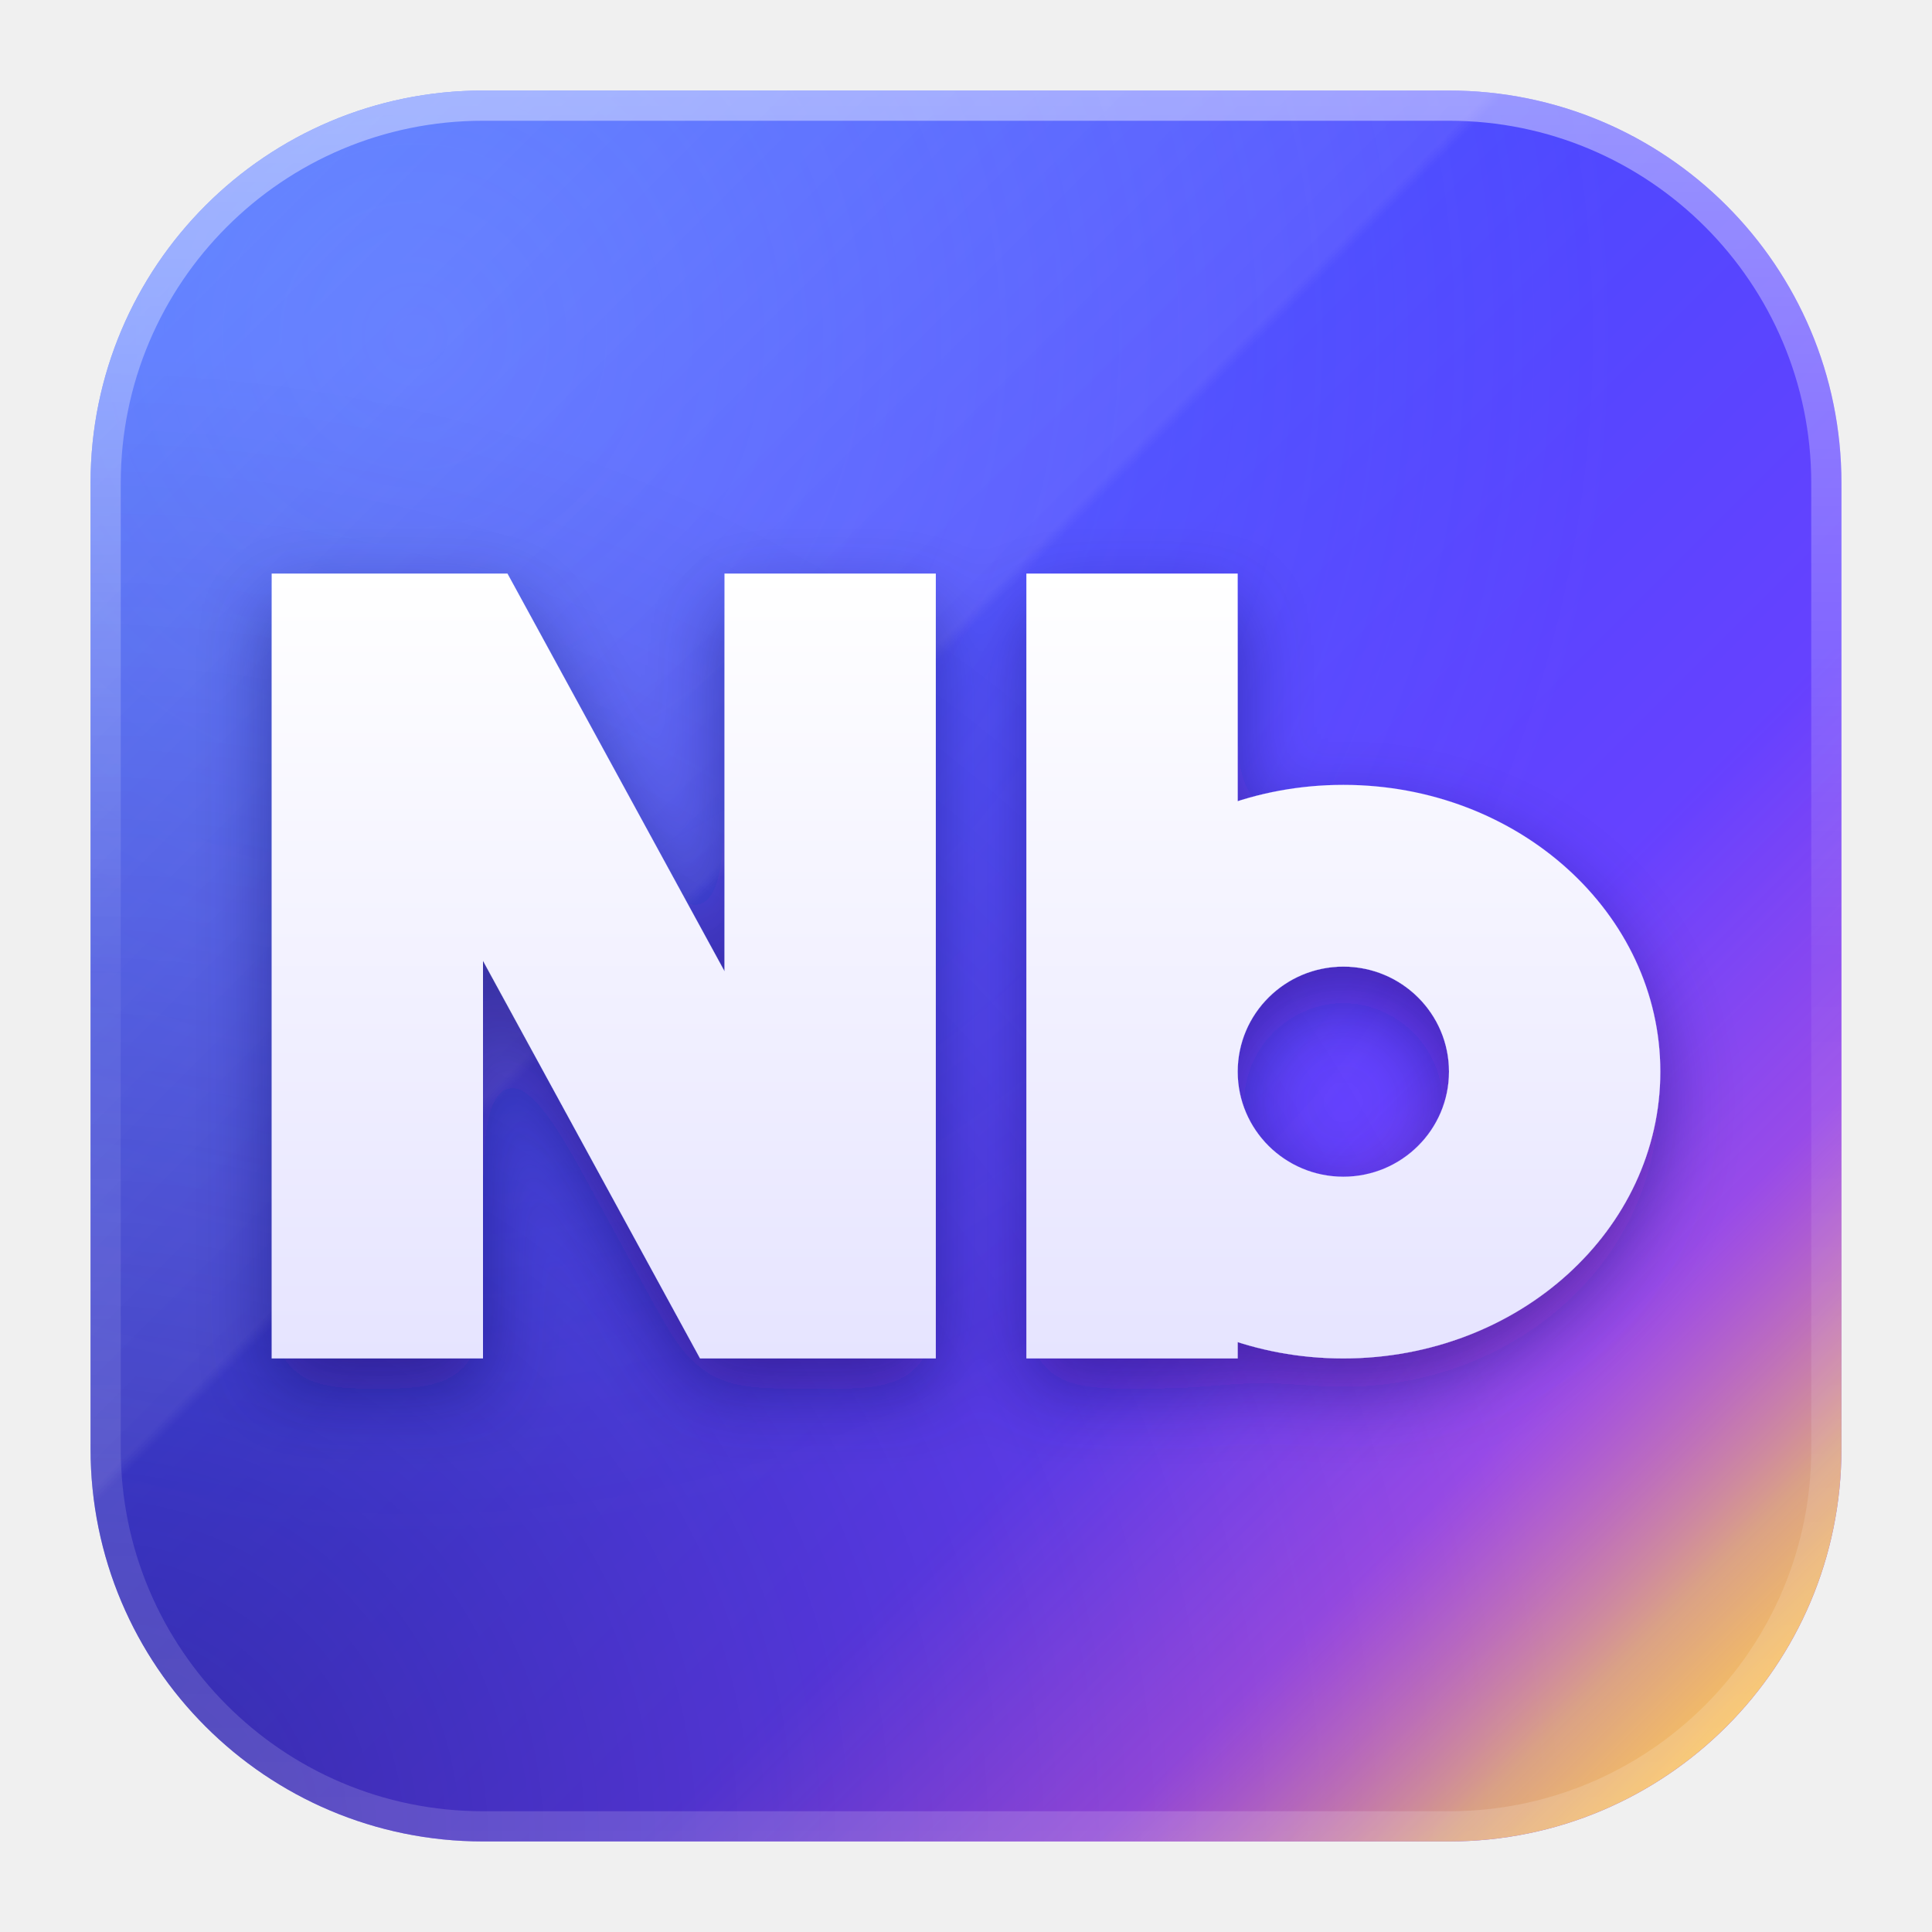
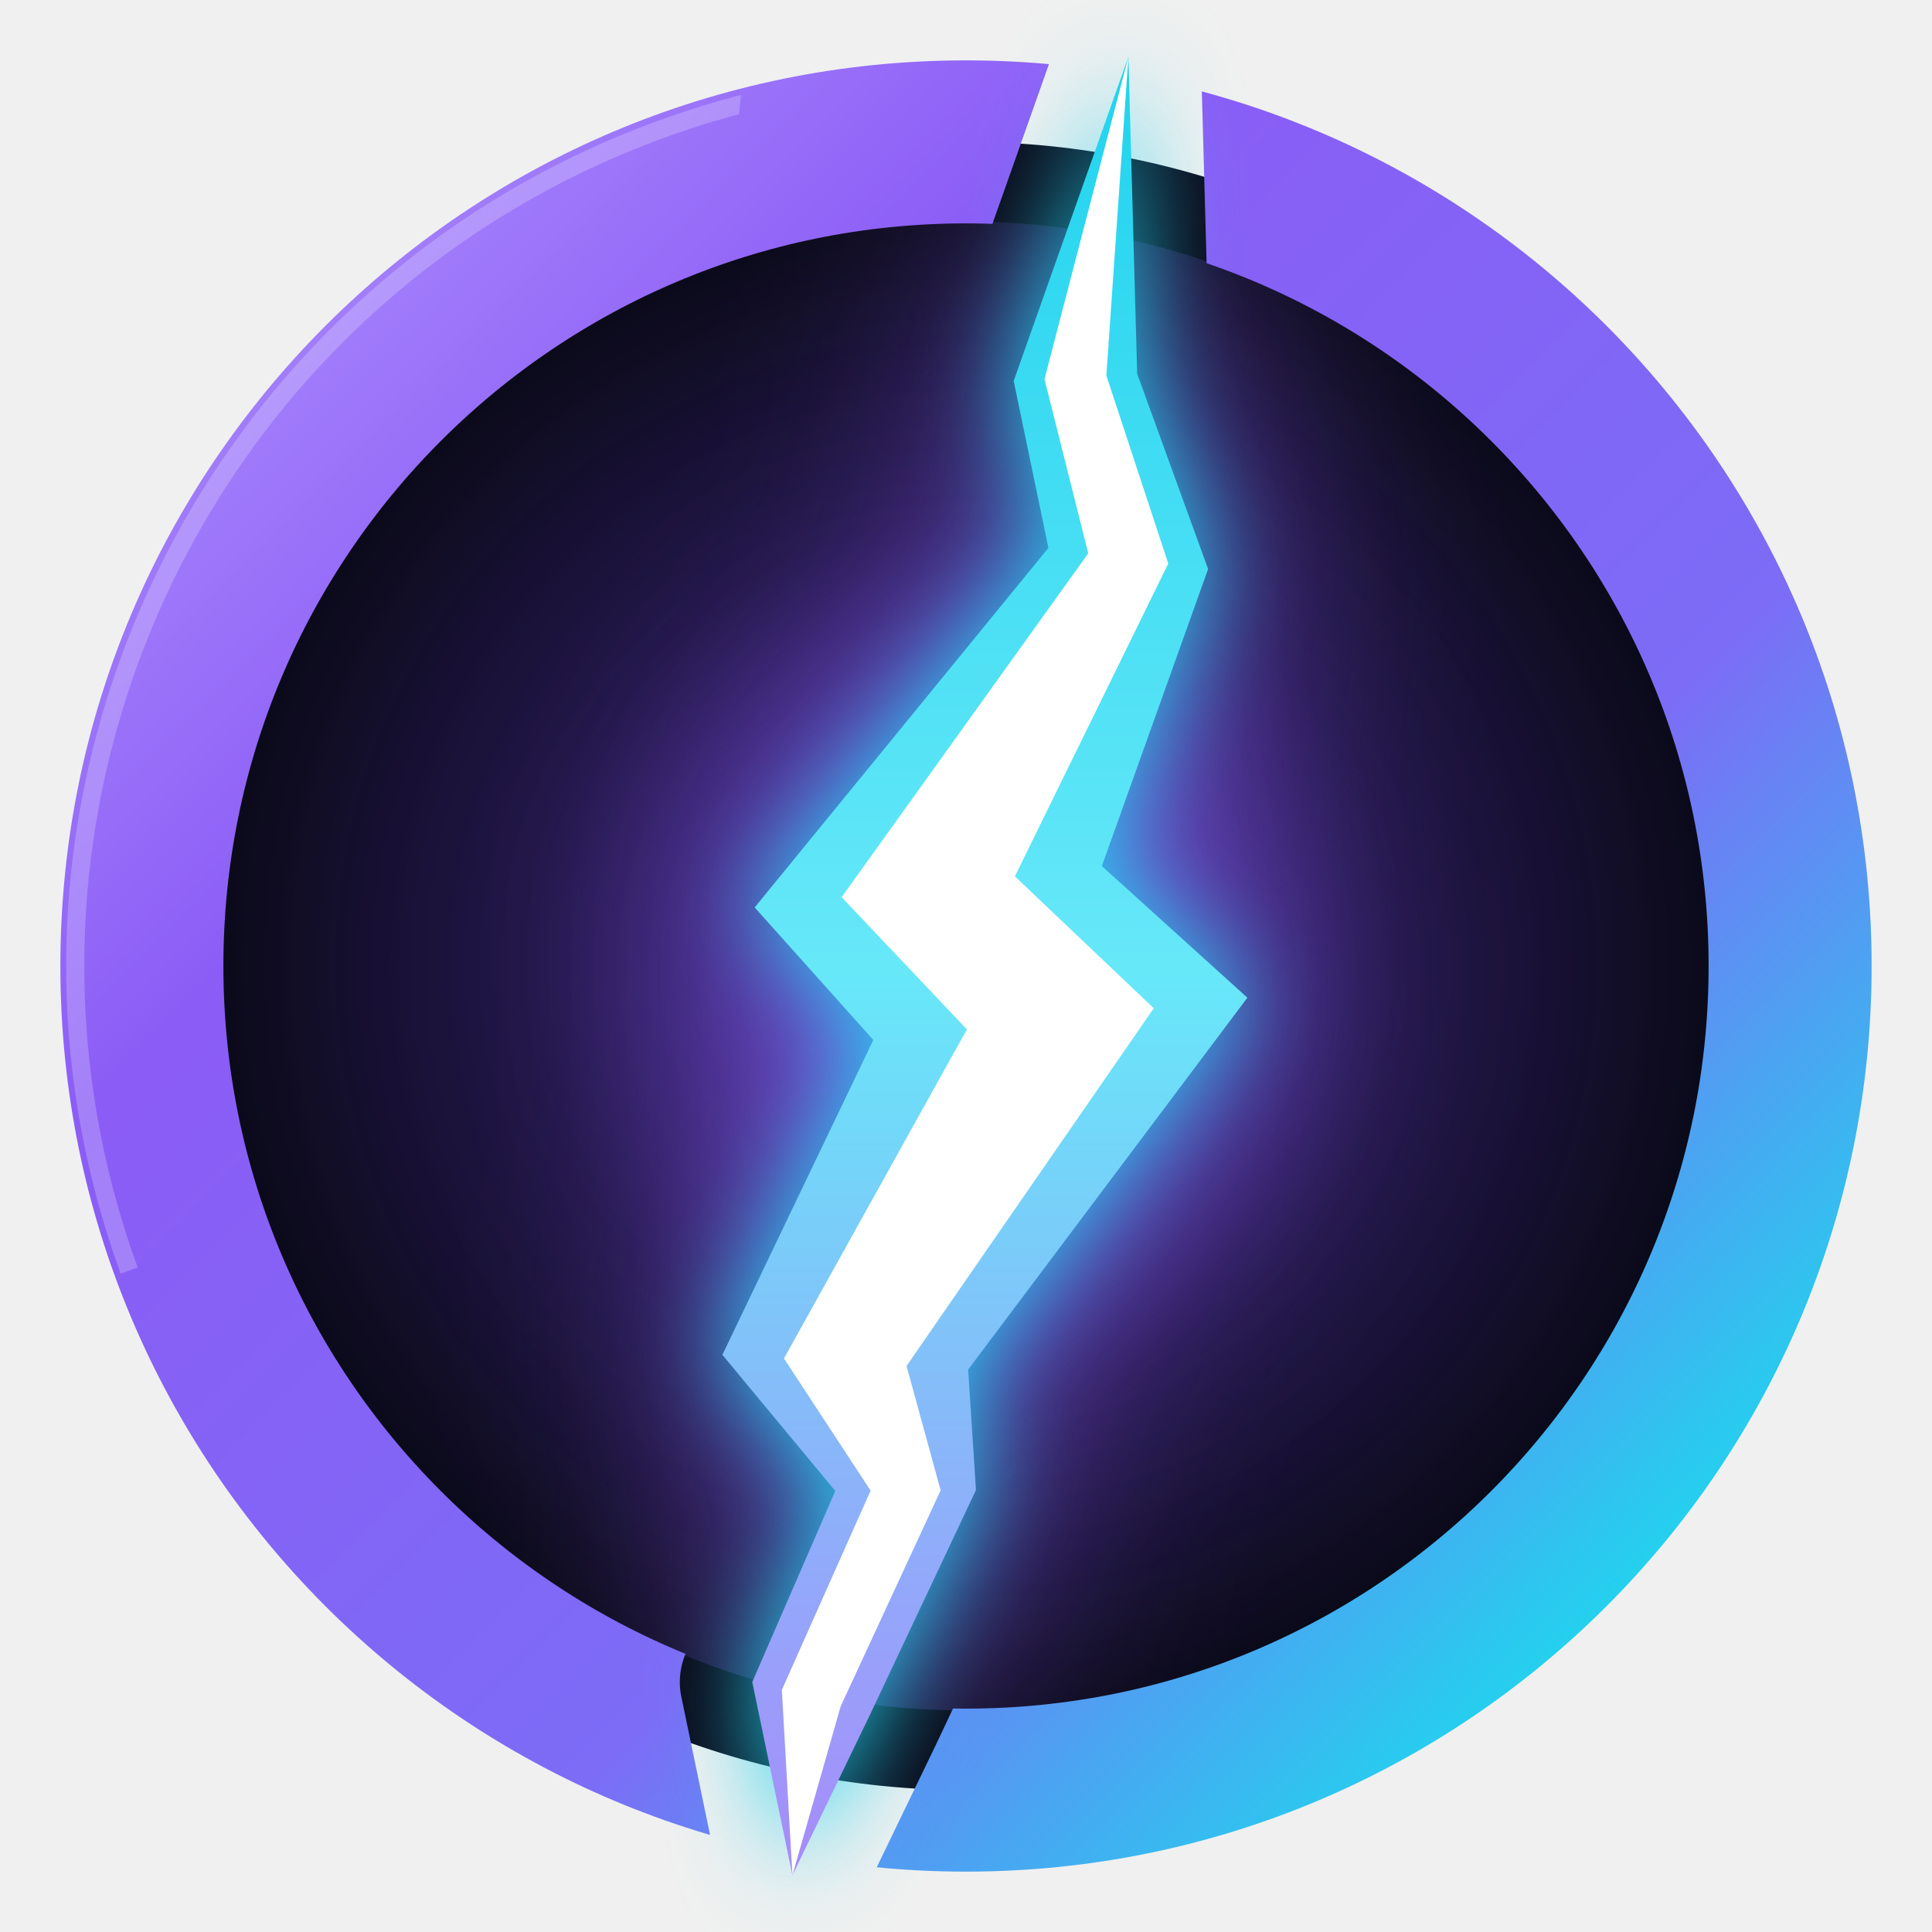
<svg xmlns="http://www.w3.org/2000/svg" viewBox="0 0 64 64">
  <defs>
-     <linearGradient id="nb-base" x1="3" y1="3" x2="61" y2="61" gradientUnits="userSpaceOnUse">
-       <stop offset="0" stop-color="#2B5BFF" />
-       <stop offset="0.5" stop-color="#5546FF" />
-       <stop offset="0.85" stop-color="#7A3CFF" />
+     <linearGradient id="rf-ring" x1="2" y1="2" x2="62" y2="62" gradientUnits="userSpaceOnUse">
+       <stop offset="0" stop-color="#B69CFF" />
+       <stop offset="0.3" stop-color="#8B5CF6" />
+       <stop offset="0.62" stop-color="#7C6CF6" />
+       <stop offset="0.86" stop-color="#22D3EE" />
    </linearGradient>
-     <linearGradient id="nb-gold" x1="61" y1="61" x2="38.96" y2="38.96" gradientUnits="userSpaceOnUse">
-       <stop offset="0.14" stop-color="#FFC857" stop-opacity="1" />
-       <stop offset="0.3" stop-color="#FFC857" stop-opacity="0.72" />
-       <stop offset="0.56" stop-color="#FF6FA8" stop-opacity="0.26" />
-       <stop offset="0.9" stop-color="#FF6FA8" stop-opacity="0" />
+     <radialGradient id="rf-portal" cx="32" cy="32" r="24.6" gradientUnits="userSpaceOnUse">
+       <stop offset="0" stop-color="#2A1766" />
+       <stop offset="0.55" stop-color="#140D33" />
+       <stop offset="1" stop-color="#0B0A1A" />
+     </radialGradient>
+     <linearGradient id="rf-core" x1="0" y1="2.5" x2="0" y2="61.88" gradientUnits="userSpaceOnUse">
+       <stop offset="0" stop-color="#22D3EE" />
+       <stop offset="0.5" stop-color="#67E8F9" />
+       <stop offset="1" stop-color="#A78BFA" />
    </linearGradient>
-     <radialGradient id="nb-depth" cx="3" cy="61" r="49.3" gradientUnits="userSpaceOnUse">
-       <stop offset="0" stop-color="#0B0738" stop-opacity="0.42" />
-       <stop offset="1" stop-color="#0B0738" stop-opacity="0" />
+     <mask id="rf-cut" maskUnits="userSpaceOnUse" x="0" y="0" width="64" height="64">
+       <rect width="64" height="64" fill="#fff" />
+       <path d="M37.38 1.88L33.58 12.62L34.73 18.15L25 30.06L28.93 34.45L23.93 44.88L27.67 49.39L24.92 55.72L26.25 62.12L26.25 62.12L28.83 56.78L32.33 49.36L32.07 45.37L41.32 33.05L36.5 28.69L40.02 18.85L37.67 12.38L37.38 1.88Z" fill="#000" stroke="#000" stroke-width="4.8" stroke-linejoin="round" />
+     </mask>
+     <radialGradient id="rf-bloom" cx="32" cy="32" r="24.6" gradientUnits="userSpaceOnUse">
+       <stop offset="0" stop-color="#8B5CF6" stop-opacity="0.55" />
+       <stop offset="0.6" stop-color="#8B5CF6" stop-opacity="0.12" />
+       <stop offset="1" stop-color="#8B5CF6" stop-opacity="0" />
    </radialGradient>
-     <radialGradient id="nb-bloom" cx="13.73" cy="11.12" r="40.02" gradientUnits="userSpaceOnUse">
-       <stop offset="0" stop-color="#8FB0FF" stop-opacity="0.24" />
-       <stop offset="1" stop-color="#8FB0FF" stop-opacity="0" />
-     </radialGradient>
-     <linearGradient id="nb-sheen" x1="3" y1="3" x2="61" y2="61" gradientUnits="userSpaceOnUse">
-       <stop offset="0" stop-color="#FFFFFF" stop-opacity="0.20" />
-       <stop offset="0.40" stop-color="#FFFFFF" stop-opacity="0.07" />
-       <stop offset="0.405" stop-color="#FFFFFF" stop-opacity="0" />
-     </linearGradient>
-     <linearGradient id="nb-rim" x1="0" y1="3" x2="0" y2="61" gradientUnits="userSpaceOnUse">
-       <stop offset="0" stop-color="#FFFFFF" stop-opacity="0.42" />
-       <stop offset="0.5" stop-color="#FFFFFF" stop-opacity="0.06" />
-       <stop offset="1" stop-color="#FFFFFF" stop-opacity="0.16" />
-     </linearGradient>
-     <linearGradient id="nb-ink" x1="0" y1="19" x2="0" y2="45" gradientUnits="userSpaceOnUse">
-       <stop offset="0" stop-color="#FFFFFF" />
-       <stop offset="1" stop-color="#E6E4FF" />
-     </linearGradient>
-     <filter id="nb-shadow" x="-20%" y="-20%" width="140%" height="150%" color-interpolation-filters="sRGB">
-       <feDropShadow dx="0" dy="1" stdDeviation="1.25" flood-color="#14095A" flood-opacity="0.45" />
+     <filter id="rf-glow-wide" x="-60%" y="-30%" width="220%" height="160%" color-interpolation-filters="sRGB">
+       <feGaussianBlur stdDeviation="4.38" />
    </filter>
+     <filter id="rf-glow" x="-60%" y="-30%" width="220%" height="160%" color-interpolation-filters="sRGB">
+       <feGaussianBlur stdDeviation="1.62" />
+     </filter>
+     <clipPath id="rf-inside">
+       <circle cx="32" cy="32" r="24.66" />
+     </clipPath>
  </defs>
-   <rect x="3" y="3" width="58" height="58" rx="13" fill="url(#nb-base)" />
-   <rect x="3" y="3" width="58" height="58" rx="13" fill="url(#nb-bloom)" />
-   <rect x="3" y="3" width="58" height="58" rx="13" fill="url(#nb-depth)" />
-   <rect x="3" y="3" width="58" height="58" rx="13" fill="url(#nb-gold)" />
-   <rect x="3" y="3" width="58" height="58" rx="13" fill="url(#nb-sheen)" />
-   <rect x="3.5" y="3.5" width="57" height="57" rx="12.5" fill="none" stroke="url(#nb-rim)" stroke-width="1" />
-   <path d="M9 19H16V45H9ZM24 19H31V45H24ZM9 19H16.81L31 45H23.19ZM34 19H41V45H34ZM34 35.5A10.5 9.5 0 1 1 55 35.5A10.5 9.5 0 1 1 34 35.5ZM41 35.5A3.5 3.48 0 1 0 48 35.5A3.5 3.48 0 1 0 41 35.5Z" fill="url(#nb-ink)" filter="url(#nb-shadow)" />
+   <circle cx="32" cy="32" r="27.3" fill="url(#rf-portal)" />
+   <circle cx="32" cy="32" r="24.6" fill="url(#rf-bloom)" />
+   <g clip-path="url(#rf-inside)">
+     <path d="M37.38 1.88L33.58 12.62L34.73 18.15L25 30.06L28.93 34.45L23.93 44.88L27.67 49.39L24.92 55.72L26.25 62.12L26.25 62.12L28.83 56.78L32.33 49.36L32.07 45.37L41.32 33.05L36.5 28.69L40.02 18.85L37.67 12.38L37.38 1.88Z" fill="#8B5CF6" opacity="0.95" filter="url(#rf-glow-wide)" />
+   </g>
+   <circle cx="32" cy="32" r="27.3" fill="none" stroke="url(#rf-ring)" stroke-width="5.4" mask="url(#rf-cut)" />
+   <circle cx="32" cy="32" r="29.5" fill="none" stroke="#FFFFFF" stroke-opacity="0.22" stroke-width="0.6" stroke-dasharray="51.84 136.66" transform="rotate(-200 32 32)" mask="url(#rf-cut)" />
+   <path d="M37.38 1.88L33.58 12.62L34.73 18.15L25 30.06L28.93 34.45L23.93 44.88L27.67 49.39L24.92 55.72L26.25 62.12L26.25 62.12L28.83 56.78L32.33 49.36L32.07 45.37L41.32 33.05L36.5 28.69L40.02 18.85L37.67 12.38L37.38 1.88Z" fill="#22D3EE" filter="url(#rf-glow)" />
+   <path d="M37.38 1.88L33.58 12.62L34.73 18.15L25 30.06L28.93 34.45L23.93 44.88L27.67 49.39L24.92 55.72L26.25 62.12L26.25 62.12L28.83 56.78L32.33 49.36L32.07 45.37L41.32 33.05L36.5 28.69L40.02 18.85L37.67 12.38L37.38 1.88Z" fill="url(#rf-core)" />
+   <path d="M37.38 1.88L34.6 12.56L36.05 18.33L27.88 29.72L32.03 34.1L25.97 45L28.84 49.38L25.9 55.98L26.25 62.12L26.25 62.12L27.85 56.52L31.16 49.37L30.03 45.25L38.22 33.4L33.62 29.03L38.7 18.67L36.65 12.44L37.38 1.88Z" fill="#FFFFFF" />
</svg>
